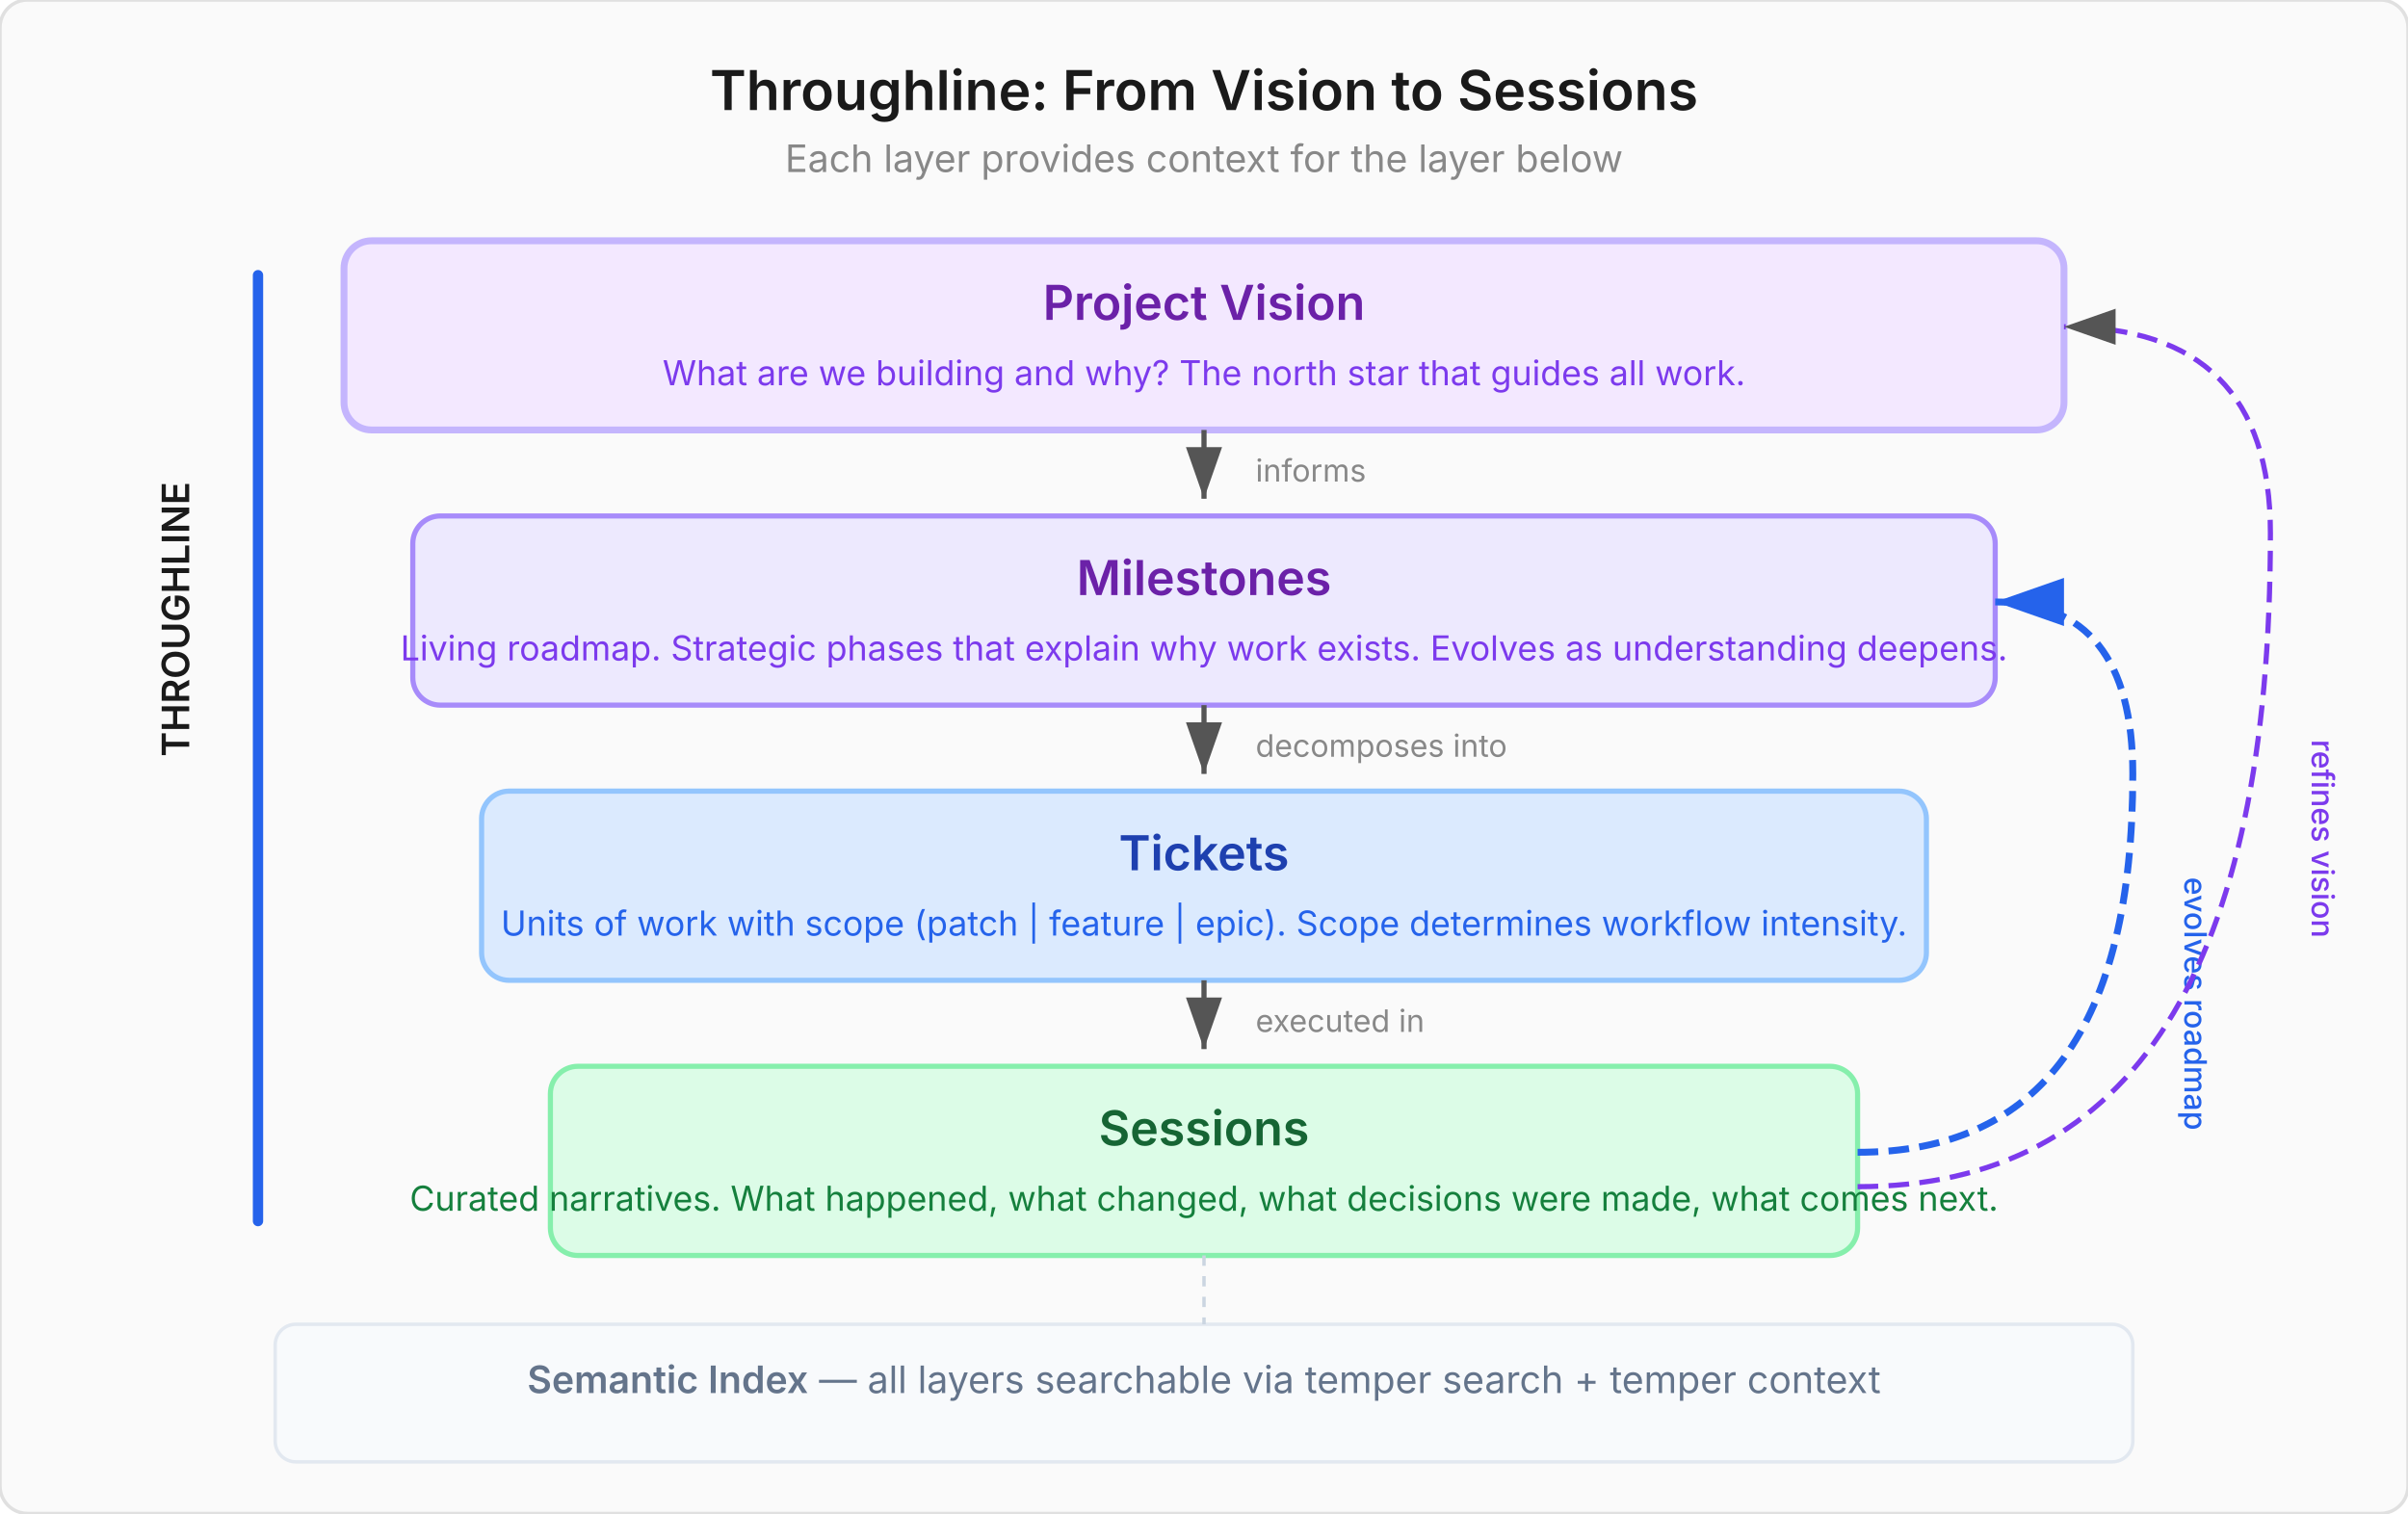
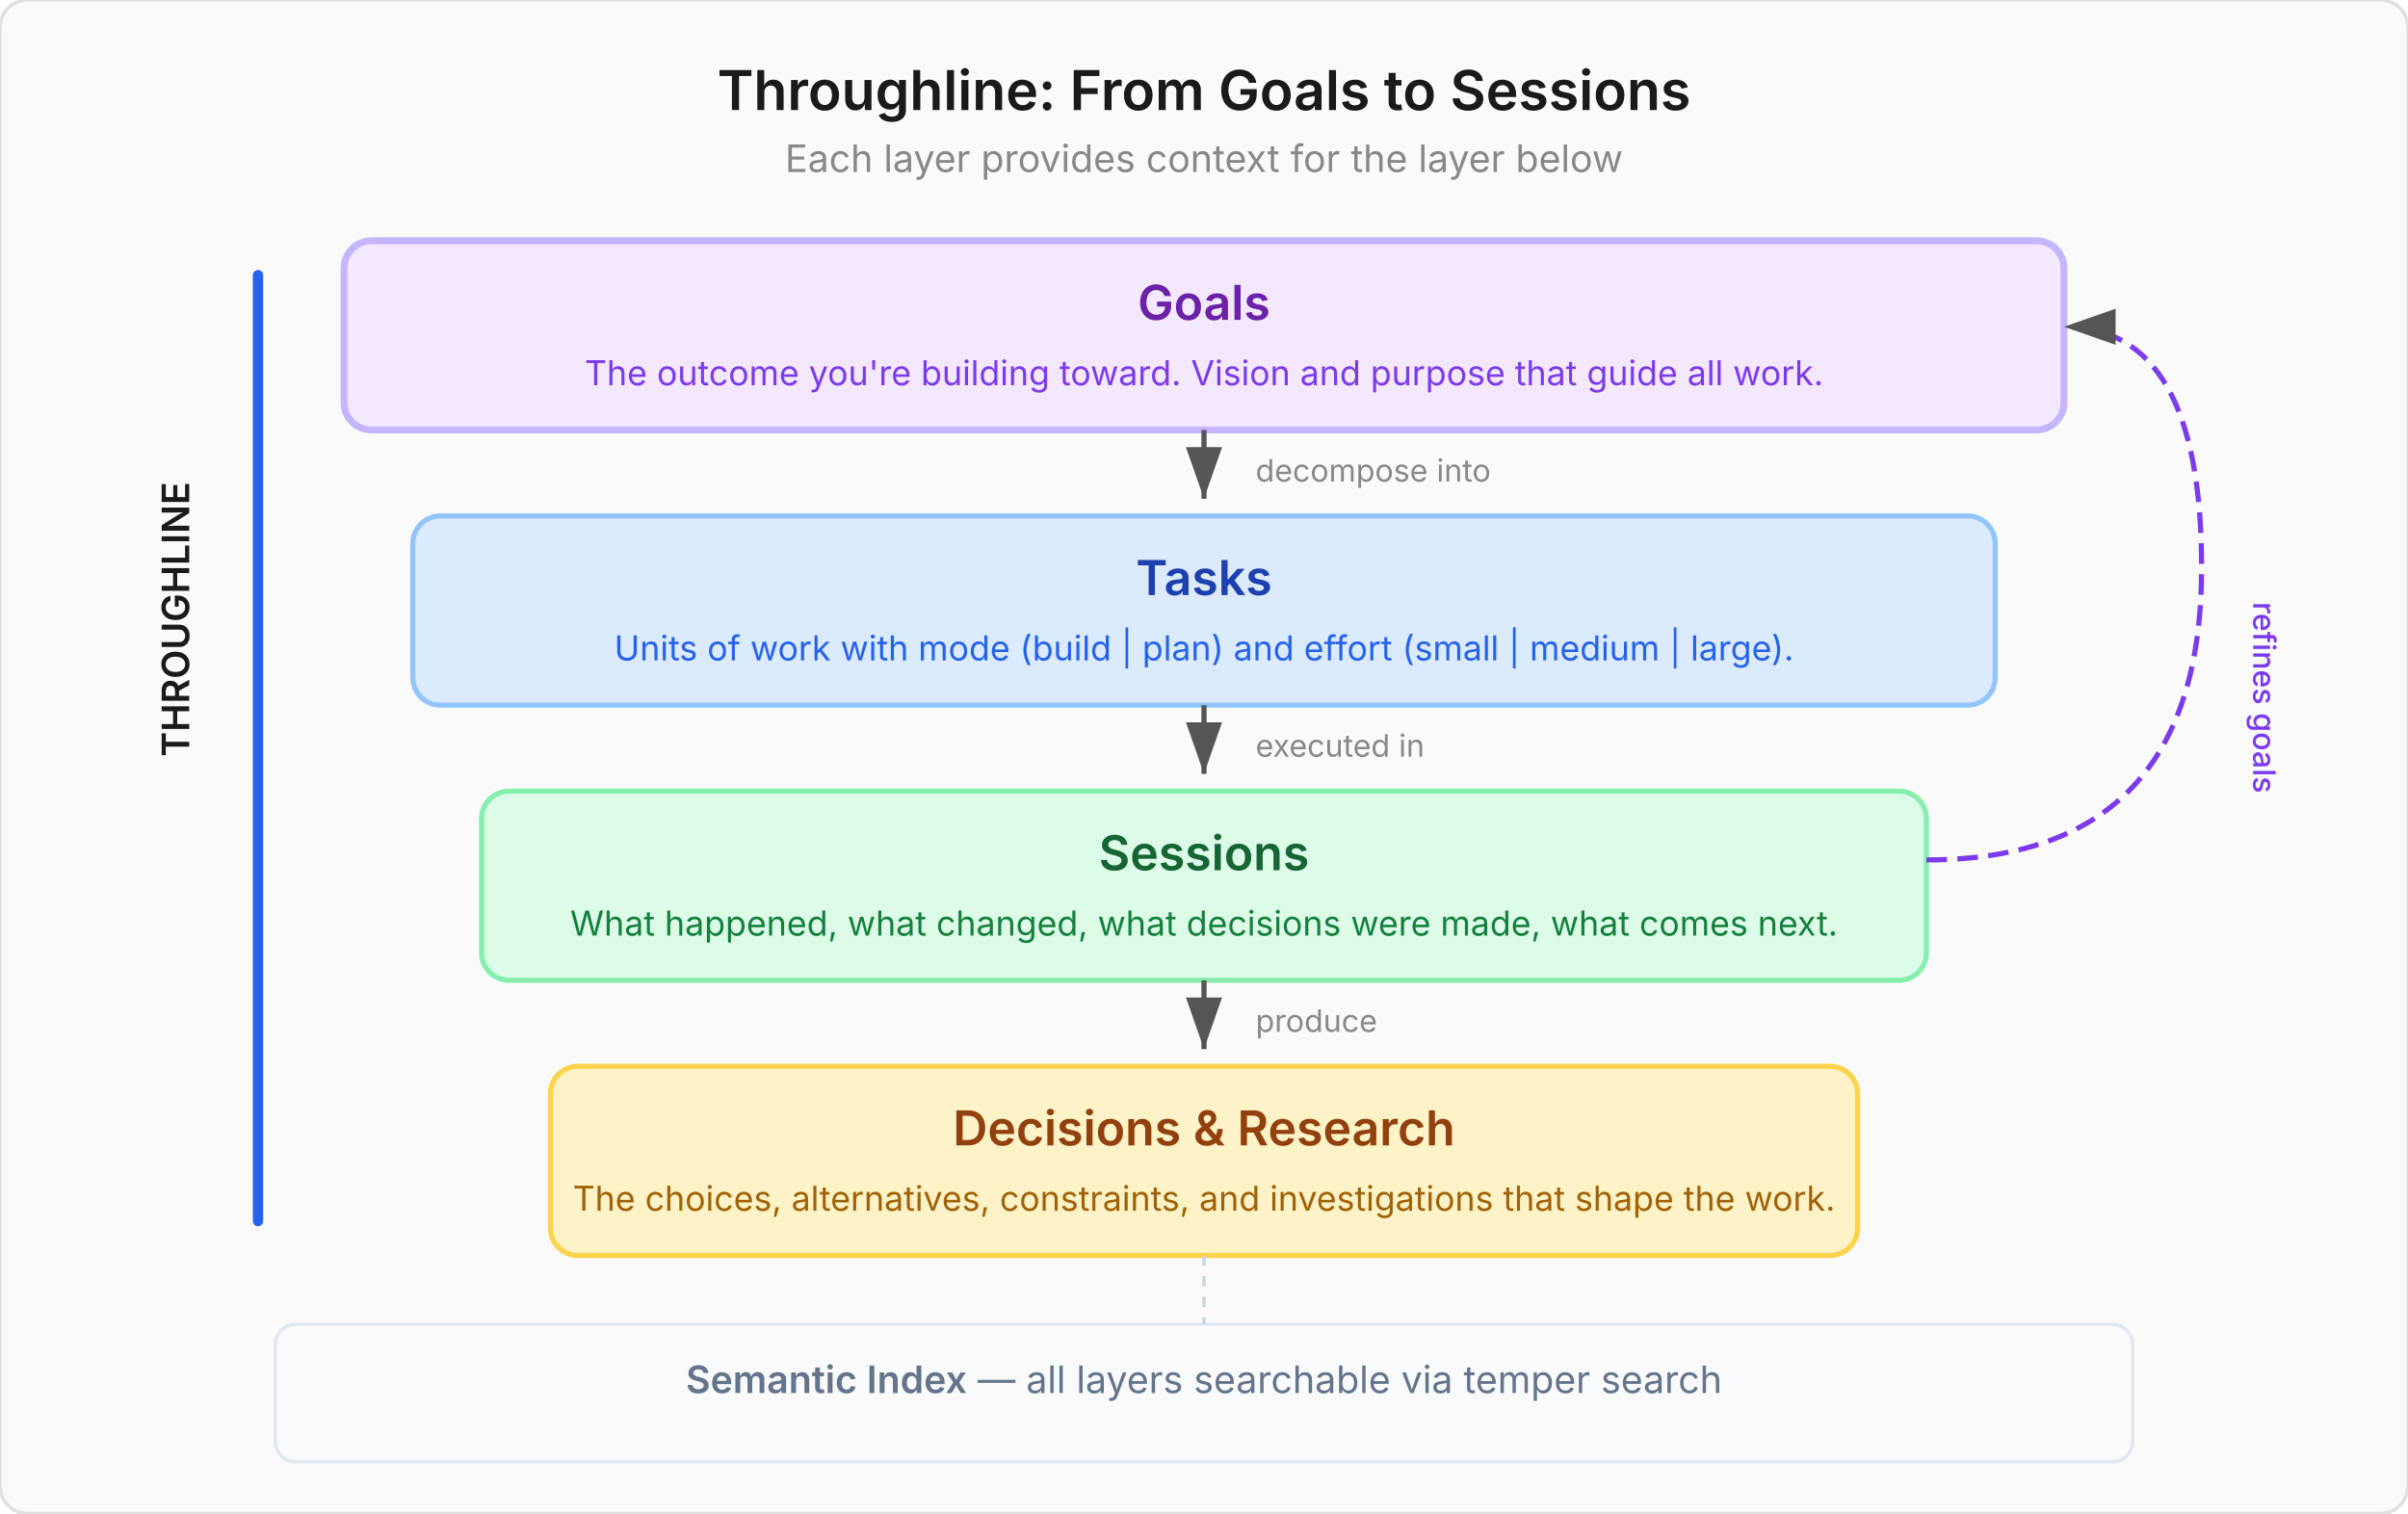
<svg xmlns="http://www.w3.org/2000/svg" viewBox="0 0 700 440" font-family="system-ui, -apple-system, sans-serif">
  <defs>
    <marker id="tl-arrow" markerWidth="10" markerHeight="7" refX="10" refY="3.5" orient="auto">
      <polygon points="0 0, 10 3.5, 0 7" fill="#555" />
    </marker>
    <marker id="tl-arrow-blue" markerWidth="10" markerHeight="7" refX="10" refY="3.5" orient="auto">
      <polygon points="0 0, 10 3.5, 0 7" fill="#2563eb" />
    </marker>
  </defs>
  <rect width="700" height="440" rx="8" fill="#fafafa" stroke="#e0e0e0" stroke-width="1" />
-   <text x="350" y="32" text-anchor="middle" font-size="16" font-weight="600" fill="#1a1a1a">Throughline: From Vision to Sessions</text>
+   <text x="350" y="32" text-anchor="middle" font-size="16" font-weight="600" fill="#1a1a1a">Throughline: From Goals to Sessions</text>
  <text x="350" y="50" text-anchor="middle" font-size="11" fill="#888">Each layer provides context for the layer below</text>
  <rect x="100" y="70" width="500" height="55" rx="8" fill="#f3e8ff" stroke="#c4b5fd" stroke-width="2" />
-   <text x="350" y="93" text-anchor="middle" font-size="14" font-weight="600" fill="#6b21a8">Project Vision</text>
-   <text x="350" y="112" text-anchor="middle" font-size="10" fill="#7c3aed">What are we building and why? The north star that guides all work.</text>
+   <text x="350" y="93" text-anchor="middle" font-size="14" font-weight="600" fill="#6b21a8">Goals</text>
+   <text x="350" y="112" text-anchor="middle" font-size="10" fill="#7c3aed">The outcome you're building toward. Vision and purpose that guide all work.</text>
  <line x1="350" y1="125" x2="350" y2="145" stroke="#555" stroke-width="1.5" marker-end="url(#tl-arrow)" />
-   <text x="365" y="140" font-size="9" fill="#888">informs</text>
-   <rect x="120" y="150" width="460" height="55" rx="8" fill="#ede9fe" stroke="#a78bfa" stroke-width="1.5" />
-   <text x="350" y="173" text-anchor="middle" font-size="14" font-weight="600" fill="#6b21a8">Milestones</text>
-   <text x="350" y="192" text-anchor="middle" font-size="10" fill="#7c3aed">Living roadmap. Strategic phases that explain why work exists. Evolves as understanding deepens.</text>
+   <text x="365" y="140" font-size="9" fill="#888">decompose into</text>
+   <rect x="120" y="150" width="460" height="55" rx="8" fill="#dbeafe" stroke="#93c5fd" stroke-width="1.5" />
+   <text x="350" y="173" text-anchor="middle" font-size="14" font-weight="600" fill="#1e40af">Tasks</text>
+   <text x="350" y="192" text-anchor="middle" font-size="10" fill="#2563eb">Units of work with mode (build | plan) and effort (small | medium | large).</text>
  <line x1="350" y1="205" x2="350" y2="225" stroke="#555" stroke-width="1.5" marker-end="url(#tl-arrow)" />
-   <text x="365" y="220" font-size="9" fill="#888">decomposes into</text>
-   <rect x="140" y="230" width="420" height="55" rx="8" fill="#dbeafe" stroke="#93c5fd" stroke-width="1.5" />
-   <text x="350" y="253" text-anchor="middle" font-size="14" font-weight="600" fill="#1e40af">Tickets</text>
-   <text x="350" y="272" text-anchor="middle" font-size="10" fill="#2563eb">Units of work with scope (patch | feature | epic). Scope determines workflow intensity.</text>
+   <text x="365" y="220" font-size="9" fill="#888">executed in</text>
+   <rect x="140" y="230" width="420" height="55" rx="8" fill="#dcfce7" stroke="#86efac" stroke-width="1.5" />
+   <text x="350" y="253" text-anchor="middle" font-size="14" font-weight="600" fill="#166534">Sessions</text>
+   <text x="350" y="272" text-anchor="middle" font-size="10" fill="#15803d">What happened, what changed, what decisions were made, what comes next.</text>
+   <rect x="160" y="310" width="380" height="55" rx="8" fill="#fef3c7" stroke="#fcd34d" stroke-width="1.5" />
+   <text x="350" y="333" text-anchor="middle" font-size="14" font-weight="600" fill="#92400e">Decisions &amp; Research</text>
+   <text x="350" y="352" text-anchor="middle" font-size="10" fill="#a16207">The choices, alternatives, constraints, and investigations that shape the work.</text>
  <line x1="350" y1="285" x2="350" y2="305" stroke="#555" stroke-width="1.5" marker-end="url(#tl-arrow)" />
-   <text x="365" y="300" font-size="9" fill="#888">executed in</text>
-   <rect x="160" y="310" width="380" height="55" rx="8" fill="#dcfce7" stroke="#86efac" stroke-width="1.5" />
-   <text x="350" y="333" text-anchor="middle" font-size="14" font-weight="600" fill="#166534">Sessions</text>
-   <text x="350" y="352" text-anchor="middle" font-size="10" fill="#15803d">Curated narratives. What happened, what changed, what decisions were made, what comes next.</text>
-   <path d="M 540 335 Q 620 335 620 225 Q 620 175 580 175" fill="none" stroke="#2563eb" stroke-width="2" stroke-dasharray="6,3" marker-end="url(#tl-arrow-blue)" />
-   <text x="635" y="255" font-size="9" fill="#2563eb" font-weight="500" transform="rotate(90, 635, 255)">evolves roadmap</text>
-   <path d="M 540 345 Q 660 345 660 155 Q 660 95 600 95" fill="none" stroke="#7c3aed" stroke-width="1.5" stroke-dasharray="6,3" marker-end="url(#tl-arrow)" />
-   <text x="672" y="215" font-size="9" fill="#7c3aed" font-weight="500" transform="rotate(90, 672, 215)">refines vision</text>
+   <text x="365" y="300" font-size="9" fill="#888">produce</text>
+   <path d="M 560 250 Q 640 250 640 165 Q 640 95 600 95" fill="none" stroke="#7c3aed" stroke-width="1.5" stroke-dasharray="6,3" marker-end="url(#tl-arrow)" />
+   <text x="655" y="175" font-size="9" fill="#7c3aed" font-weight="500" transform="rotate(90, 655, 175)">refines goals</text>
  <rect x="80" y="385" width="540" height="40" rx="6" fill="#f8fafc" stroke="#e2e8f0" stroke-width="1" />
  <text x="350" y="405" text-anchor="middle" font-size="11" fill="#64748b">
-     <tspan font-weight="600">Semantic Index</tspan> — all layers searchable via temper search + temper context
+     <tspan font-weight="600">Semantic Index</tspan> — all layers searchable via temper search
  </text>
  <line x1="350" y1="365" x2="350" y2="385" stroke="#cbd5e1" stroke-width="1" stroke-dasharray="3,3" />
  <text x="55" y="220" font-size="11" font-weight="600" fill="#1a1a1a" transform="rotate(-90, 55, 220)">THROUGHLINE</text>
  <line x1="75" y1="80" x2="75" y2="355" stroke="#2563eb" stroke-width="3" stroke-linecap="round" />
</svg>
